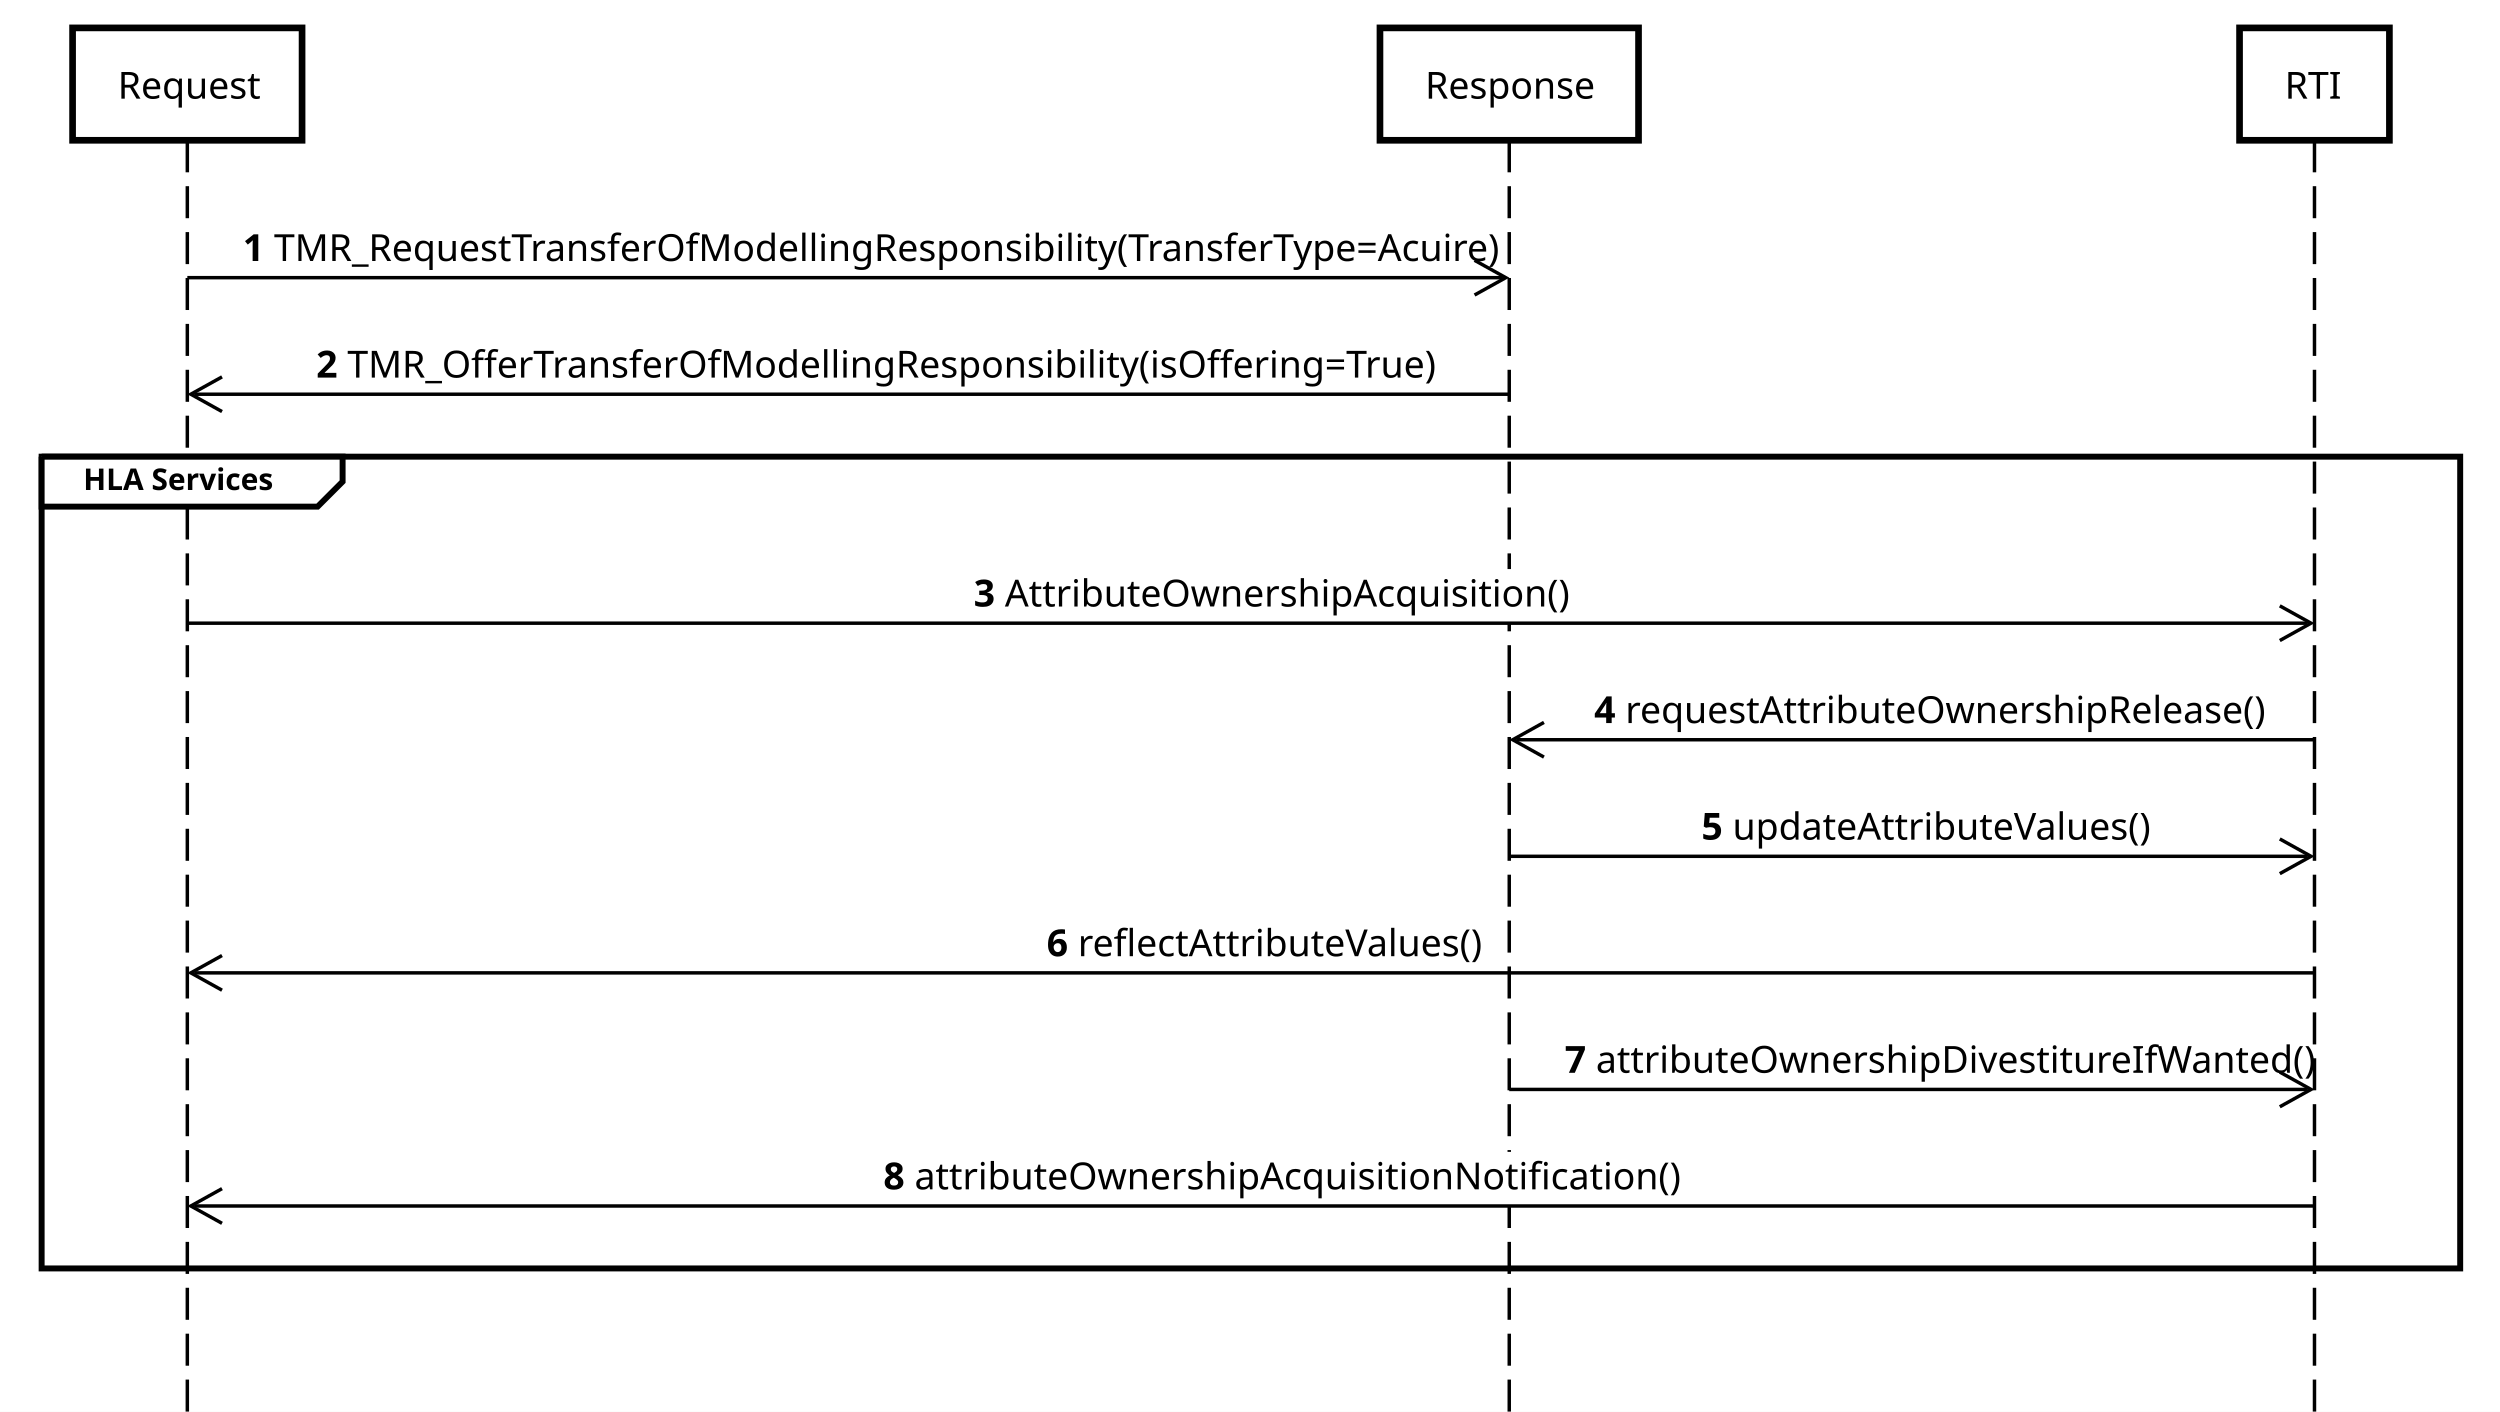
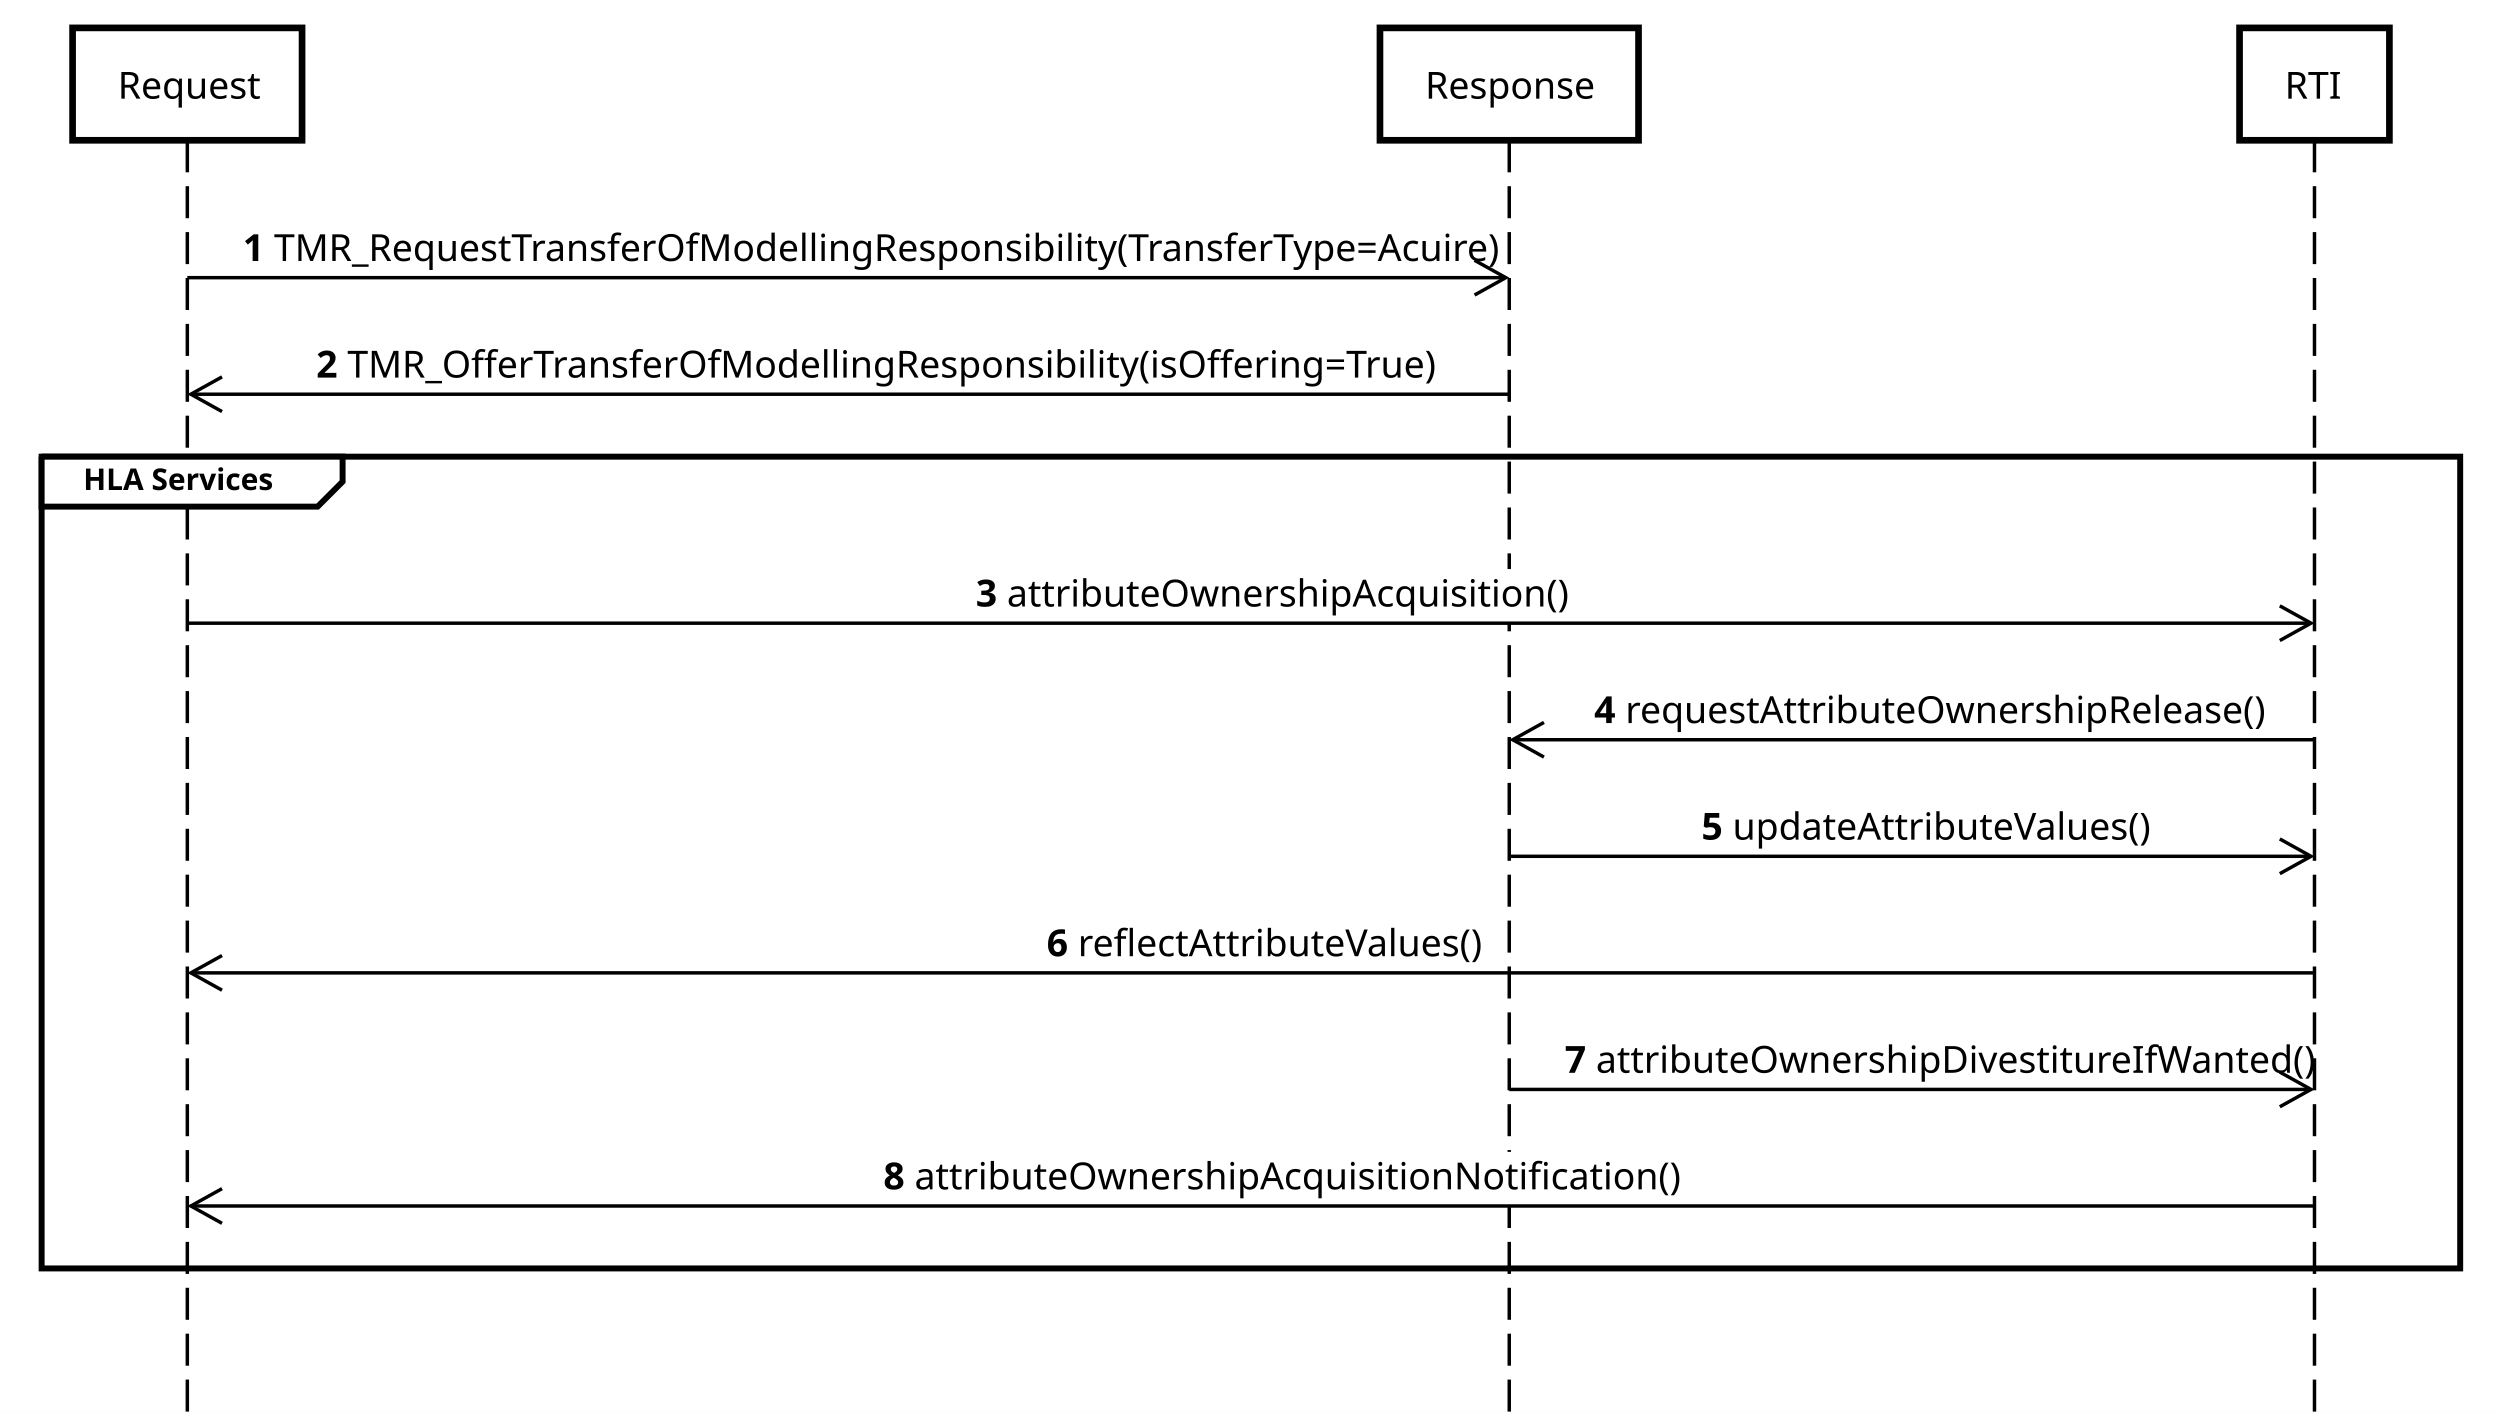
<svg xmlns="http://www.w3.org/2000/svg" version="1.1" width="981" height="554">
  <defs />
  <g>
    <g />
    <g />
    <g />
    <g />
    <g />
    <g />
    <g />
    <g />
    <g />
    <g />
    <g />
    <g />
    <g />
    <g />
    <g />
    <g />
    <g>
      <rect fill="white" stroke="none" x="0" y="0" width="981" height="554" />
    </g>
    <g />
    <g>
      <path fill="none" stroke="black" paint-order="fill stroke markers" d=" M 73.508 55.05 L 73.508 554.907" stroke-miterlimit="10" stroke-width="1.361" stroke-dasharray="12.566,5.445" />
      <path fill="none" stroke="black" paint-order="fill stroke markers" d=" M 592.23 55.05 L 592.23 554.907" stroke-miterlimit="10" stroke-width="1.361" stroke-dasharray="12.566,5.445" />
      <path fill="none" stroke="black" paint-order="fill stroke markers" d=" M 908.203 55.05 L 908.203 554.907" stroke-miterlimit="10" stroke-width="1.361" stroke-dasharray="12.566,5.445" />
    </g>
    <g>
      <path fill="none" stroke="none" />
      <g>
        <path fill="white" stroke="black" paint-order="fill stroke markers" d=" M 28.483 10.945 L 118.533 10.945 L 118.533 55.05 L 28.483 55.05 L 28.483 10.945 Z" stroke-miterlimit="10" stroke-width="2.614" stroke-dasharray="" />
      </g>
      <g>
        <g />
        <text fill="black" stroke="none" font-family="sans-serif" font-size="11pt" font-style="normal" font-weight="normal" text-decoration="normal" x="46.207" y="38.714" text-anchor="start" dominant-baseline="alphabetic">Request</text>
      </g>
      <path fill="none" stroke="none" />
      <g>
        <path fill="white" stroke="black" paint-order="fill stroke markers" d=" M 541.5 10.945 L 642.96 10.945 L 642.96 55.05 L 541.5 55.05 L 541.5 10.945 Z" stroke-miterlimit="10" stroke-width="2.614" stroke-dasharray="" />
      </g>
      <g>
        <g />
        <text fill="black" stroke="none" font-family="sans-serif" font-size="11pt" font-style="normal" font-weight="normal" text-decoration="normal" x="559.223" y="38.714" text-anchor="start" dominant-baseline="alphabetic">Response</text>
      </g>
      <path fill="none" stroke="none" />
      <g>
        <path fill="white" stroke="black" paint-order="fill stroke markers" d=" M 878.8 10.945 L 937.605 10.945 L 937.605 55.05 L 878.8 55.05 L 878.8 10.945 Z" stroke-miterlimit="10" stroke-width="2.614" stroke-dasharray="" />
      </g>
      <g>
        <g />
        <text fill="black" stroke="none" font-family="sans-serif" font-size="11pt" font-style="normal" font-weight="normal" text-decoration="normal" x="896.524" y="38.714" text-anchor="start" dominant-baseline="alphabetic">RTI</text>
      </g>
    </g>
    <g>
      <g>
        <g>
          <rect fill="white" stroke="none" x="92.838" y="87.72" width="480.062" height="21.236" />
        </g>
        <text fill="black" stroke="none" font-family="sans-serif" font-size="11pt" font-style="normal" font-weight="normal" text-decoration="normal" x="107.515" y="102.422" text-anchor="start" dominant-baseline="alphabetic">TMR_RequestTransferOfModellingResponsibility(TransferType=Acuire)</text>
        <g>
          <text fill="black" stroke="none" font-family="sans-serif" font-size="11pt" font-style="normal" font-weight="bold" text-decoration="normal" x="95.289" y="102.422" text-anchor="start" dominant-baseline="alphabetic">1 </text>
        </g>
      </g>
      <g>
        <path fill="none" stroke="black" paint-order="fill stroke markers" d=" M 73.508 108.956 L 589.507 108.956" stroke-miterlimit="10" stroke-width="1.361" stroke-dasharray="" />
        <g transform="translate(592.2299,108.9558) translate(-592.2299,-108.9558)">
          <path fill="none" stroke="black" paint-order="fill stroke markers" d=" M 578.617 102.149 L 590.869 108.956 L 578.617 115.762" stroke-miterlimit="10" stroke-width="1.361" />
        </g>
      </g>
      <g>
        <g>
          <rect fill="white" stroke="none" x="121.629" y="133.459" width="422.481" height="21.236" />
        </g>
        <text fill="black" stroke="none" font-family="sans-serif" font-size="11pt" font-style="normal" font-weight="normal" text-decoration="normal" x="136.305" y="148.16" text-anchor="start" dominant-baseline="alphabetic">TMR_OfferTransferOfModellingResponsibility(isOffering=True)</text>
        <g>
          <text fill="black" stroke="none" font-family="sans-serif" font-size="11pt" font-style="normal" font-weight="bold" text-decoration="normal" x="124.079" y="148.16" text-anchor="start" dominant-baseline="alphabetic">2 </text>
        </g>
      </g>
      <g>
        <path fill="none" stroke="black" paint-order="fill stroke markers" d=" M 592.23 154.694 L 76.231 154.694" stroke-miterlimit="10" stroke-width="1.361" stroke-dasharray="" />
        <g transform="translate(73.50841,154.6944) translate(-73.50841,-154.6944)">
          <path fill="none" stroke="black" paint-order="fill stroke markers" d=" M 87.121 147.888 L 74.87 154.694 L 87.121 161.501" stroke-miterlimit="10" stroke-width="1.361" />
        </g>
      </g>
      <g>
        <g>
-           <rect fill="white" stroke="none" x="379.629" y="223.302" width="222.452" height="21.236" />
+           <rect fill="white" stroke="none" x="380.442" y="223.302" width="220.827" height="21.236" />
        </g>
-         <text fill="black" stroke="none" font-family="sans-serif" font-size="11pt" font-style="normal" font-weight="normal" text-decoration="normal" x="394.306" y="238.004" text-anchor="start" dominant-baseline="alphabetic">AttributeOwnershipAcquisition()</text>
+         <text fill="black" stroke="none" font-family="sans-serif" font-size="11pt" font-style="normal" font-weight="normal" text-decoration="normal" x="395.118" y="238.004" text-anchor="start" dominant-baseline="alphabetic">attributeOwnershipAcquisition()</text>
        <g>
-           <text fill="black" stroke="none" font-family="sans-serif" font-size="11pt" font-style="normal" font-weight="bold" text-decoration="normal" x="382.08" y="238.004" text-anchor="start" dominant-baseline="alphabetic">3 </text>
+           <text fill="black" stroke="none" font-family="sans-serif" font-size="11pt" font-style="normal" font-weight="bold" text-decoration="normal" x="382.892" y="238.004" text-anchor="start" dominant-baseline="alphabetic">3 </text>
        </g>
      </g>
      <g>
        <path fill="none" stroke="black" paint-order="fill stroke markers" d=" M 73.508 244.538 L 905.48 244.538" stroke-miterlimit="10" stroke-width="1.361" stroke-dasharray="" />
        <g transform="translate(908.2026,244.538) translate(-908.2026,-244.538)">
          <path fill="none" stroke="black" paint-order="fill stroke markers" d=" M 894.59 237.732 L 906.841 244.538 L 894.59 251.344" stroke-miterlimit="10" stroke-width="1.361" />
        </g>
      </g>
      <g>
        <g>
          <rect fill="white" stroke="none" x="623.095" y="269.041" width="254.242" height="21.236" />
        </g>
        <text fill="black" stroke="none" font-family="sans-serif" font-size="11pt" font-style="normal" font-weight="normal" text-decoration="normal" x="637.772" y="283.742" text-anchor="start" dominant-baseline="alphabetic">requestAttributeOwnershipRelease()</text>
        <g>
          <text fill="black" stroke="none" font-family="sans-serif" font-size="11pt" font-style="normal" font-weight="bold" text-decoration="normal" x="625.546" y="283.742" text-anchor="start" dominant-baseline="alphabetic">4 </text>
        </g>
      </g>
      <g>
        <path fill="none" stroke="black" paint-order="fill stroke markers" d=" M 908.203 290.277 L 594.952 290.277" stroke-miterlimit="10" stroke-width="1.361" stroke-dasharray="" />
        <g transform="translate(592.2299,290.2766) translate(-592.2299,-290.2766)">
          <path fill="none" stroke="black" paint-order="fill stroke markers" d=" M 605.843 283.47 L 593.591 290.277 L 605.843 297.083" stroke-miterlimit="10" stroke-width="1.361" />
        </g>
      </g>
      <g>
        <g>
          <rect fill="white" stroke="none" x="665.182" y="314.779" width="170.069" height="21.236" />
        </g>
        <text fill="black" stroke="none" font-family="sans-serif" font-size="11pt" font-style="normal" font-weight="normal" text-decoration="normal" x="679.858" y="329.481" text-anchor="start" dominant-baseline="alphabetic">updateAttributeValues()</text>
        <g>
          <text fill="black" stroke="none" font-family="sans-serif" font-size="11pt" font-style="normal" font-weight="bold" text-decoration="normal" x="667.632" y="329.481" text-anchor="start" dominant-baseline="alphabetic">5 </text>
        </g>
      </g>
      <g>
        <path fill="none" stroke="black" paint-order="fill stroke markers" d=" M 592.23 336.015 L 905.48 336.015" stroke-miterlimit="10" stroke-width="1.361" stroke-dasharray="" />
        <g transform="translate(908.2026,336.0151) translate(-908.2026,-336.0151)">
          <path fill="none" stroke="black" paint-order="fill stroke markers" d=" M 894.59 329.209 L 906.841 336.015 L 894.59 342.821" stroke-miterlimit="10" stroke-width="1.361" />
        </g>
      </g>
      <g>
        <g>
          <rect fill="white" stroke="none" x="408.28" y="360.518" width="165.151" height="21.236" />
        </g>
        <text fill="black" stroke="none" font-family="sans-serif" font-size="11pt" font-style="normal" font-weight="normal" text-decoration="normal" x="422.957" y="375.22" text-anchor="start" dominant-baseline="alphabetic">reflectAttributeValues()</text>
        <g>
          <text fill="black" stroke="none" font-family="sans-serif" font-size="11pt" font-style="normal" font-weight="bold" text-decoration="normal" x="410.73" y="375.22" text-anchor="start" dominant-baseline="alphabetic">6 </text>
        </g>
      </g>
      <g>
        <path fill="none" stroke="black" paint-order="fill stroke markers" d=" M 908.203 381.754 L 76.231 381.754" stroke-miterlimit="10" stroke-width="1.361" stroke-dasharray="" />
        <g transform="translate(73.50841,381.7537) translate(-73.50841,-381.7537)">
          <path fill="none" stroke="black" paint-order="fill stroke markers" d=" M 87.121 374.947 L 74.87 381.754 L 87.121 388.56" stroke-miterlimit="10" stroke-width="1.361" />
        </g>
      </g>
      <g>
        <g>
          <rect fill="white" stroke="none" x="611.56" y="406.257" width="277.313" height="21.236" />
        </g>
        <text fill="black" stroke="none" font-family="sans-serif" font-size="11pt" font-style="normal" font-weight="normal" text-decoration="normal" x="626.236" y="420.958" text-anchor="start" dominant-baseline="alphabetic">attributeOwnershipDivestitureIfWanted()</text>
        <g>
          <text fill="black" stroke="none" font-family="sans-serif" font-size="11pt" font-style="normal" font-weight="bold" text-decoration="normal" x="614.01" y="420.958" text-anchor="start" dominant-baseline="alphabetic">7 </text>
        </g>
      </g>
      <g>
        <path fill="none" stroke="black" paint-order="fill stroke markers" d=" M 592.23 427.492 L 905.48 427.492" stroke-miterlimit="10" stroke-width="1.361" stroke-dasharray="" />
        <g transform="translate(908.2026,427.4923) translate(-908.2026,-427.4923)">
          <path fill="none" stroke="black" paint-order="fill stroke markers" d=" M 894.59 420.686 L 906.841 427.492 L 894.59 434.299" stroke-miterlimit="10" stroke-width="1.361" />
        </g>
      </g>
      <g>
        <g>
          <rect fill="white" stroke="none" x="344.182" y="451.995" width="293.347" height="21.236" />
        </g>
        <text fill="black" stroke="none" font-family="sans-serif" font-size="11pt" font-style="normal" font-weight="normal" text-decoration="normal" x="358.858" y="466.697" text-anchor="start" dominant-baseline="alphabetic">attributeOwnershipAcquisitionNotification()</text>
        <g>
          <text fill="black" stroke="none" font-family="sans-serif" font-size="11pt" font-style="normal" font-weight="bold" text-decoration="normal" x="346.632" y="466.697" text-anchor="start" dominant-baseline="alphabetic">8 </text>
        </g>
      </g>
      <g>
        <path fill="none" stroke="black" paint-order="fill stroke markers" d=" M 908.203 473.231 L 76.231 473.231" stroke-miterlimit="10" stroke-width="1.361" stroke-dasharray="" />
        <g transform="translate(73.50841,473.2308) translate(-73.50841,-473.2308)">
          <path fill="none" stroke="black" paint-order="fill stroke markers" d=" M 87.121 466.425 L 74.87 473.231 L 87.121 480.037" stroke-miterlimit="10" stroke-width="1.361" />
        </g>
      </g>
      <g>
        <g />
        <path fill="none" stroke="black" paint-order="fill stroke markers" d=" M 16.335 179.197 L 965.376 179.197 L 965.376 497.734 L 16.335 497.734 L 16.335 179.197 Z" stroke-miterlimit="10" stroke-width="2.334" stroke-dasharray="" />
        <path fill="white" stroke="black" paint-order="fill stroke markers" d=" M 16.335 179.197 L 16.335 198.799 L 124.638 198.799 L 134.439 188.998 L 134.439 179.197 L 16.335 179.197" stroke-miterlimit="10" stroke-width="2.334" stroke-dasharray="" />
        <text fill="black" stroke="none" font-family="sans-serif" font-size="8.8pt" font-style="normal" font-weight="bold" text-decoration="normal" x="32.67" y="192.265" text-anchor="start" dominant-baseline="alphabetic">HLA Services</text>
      </g>
    </g>
    <g />
    <g />
    <g />
  </g>
</svg>
